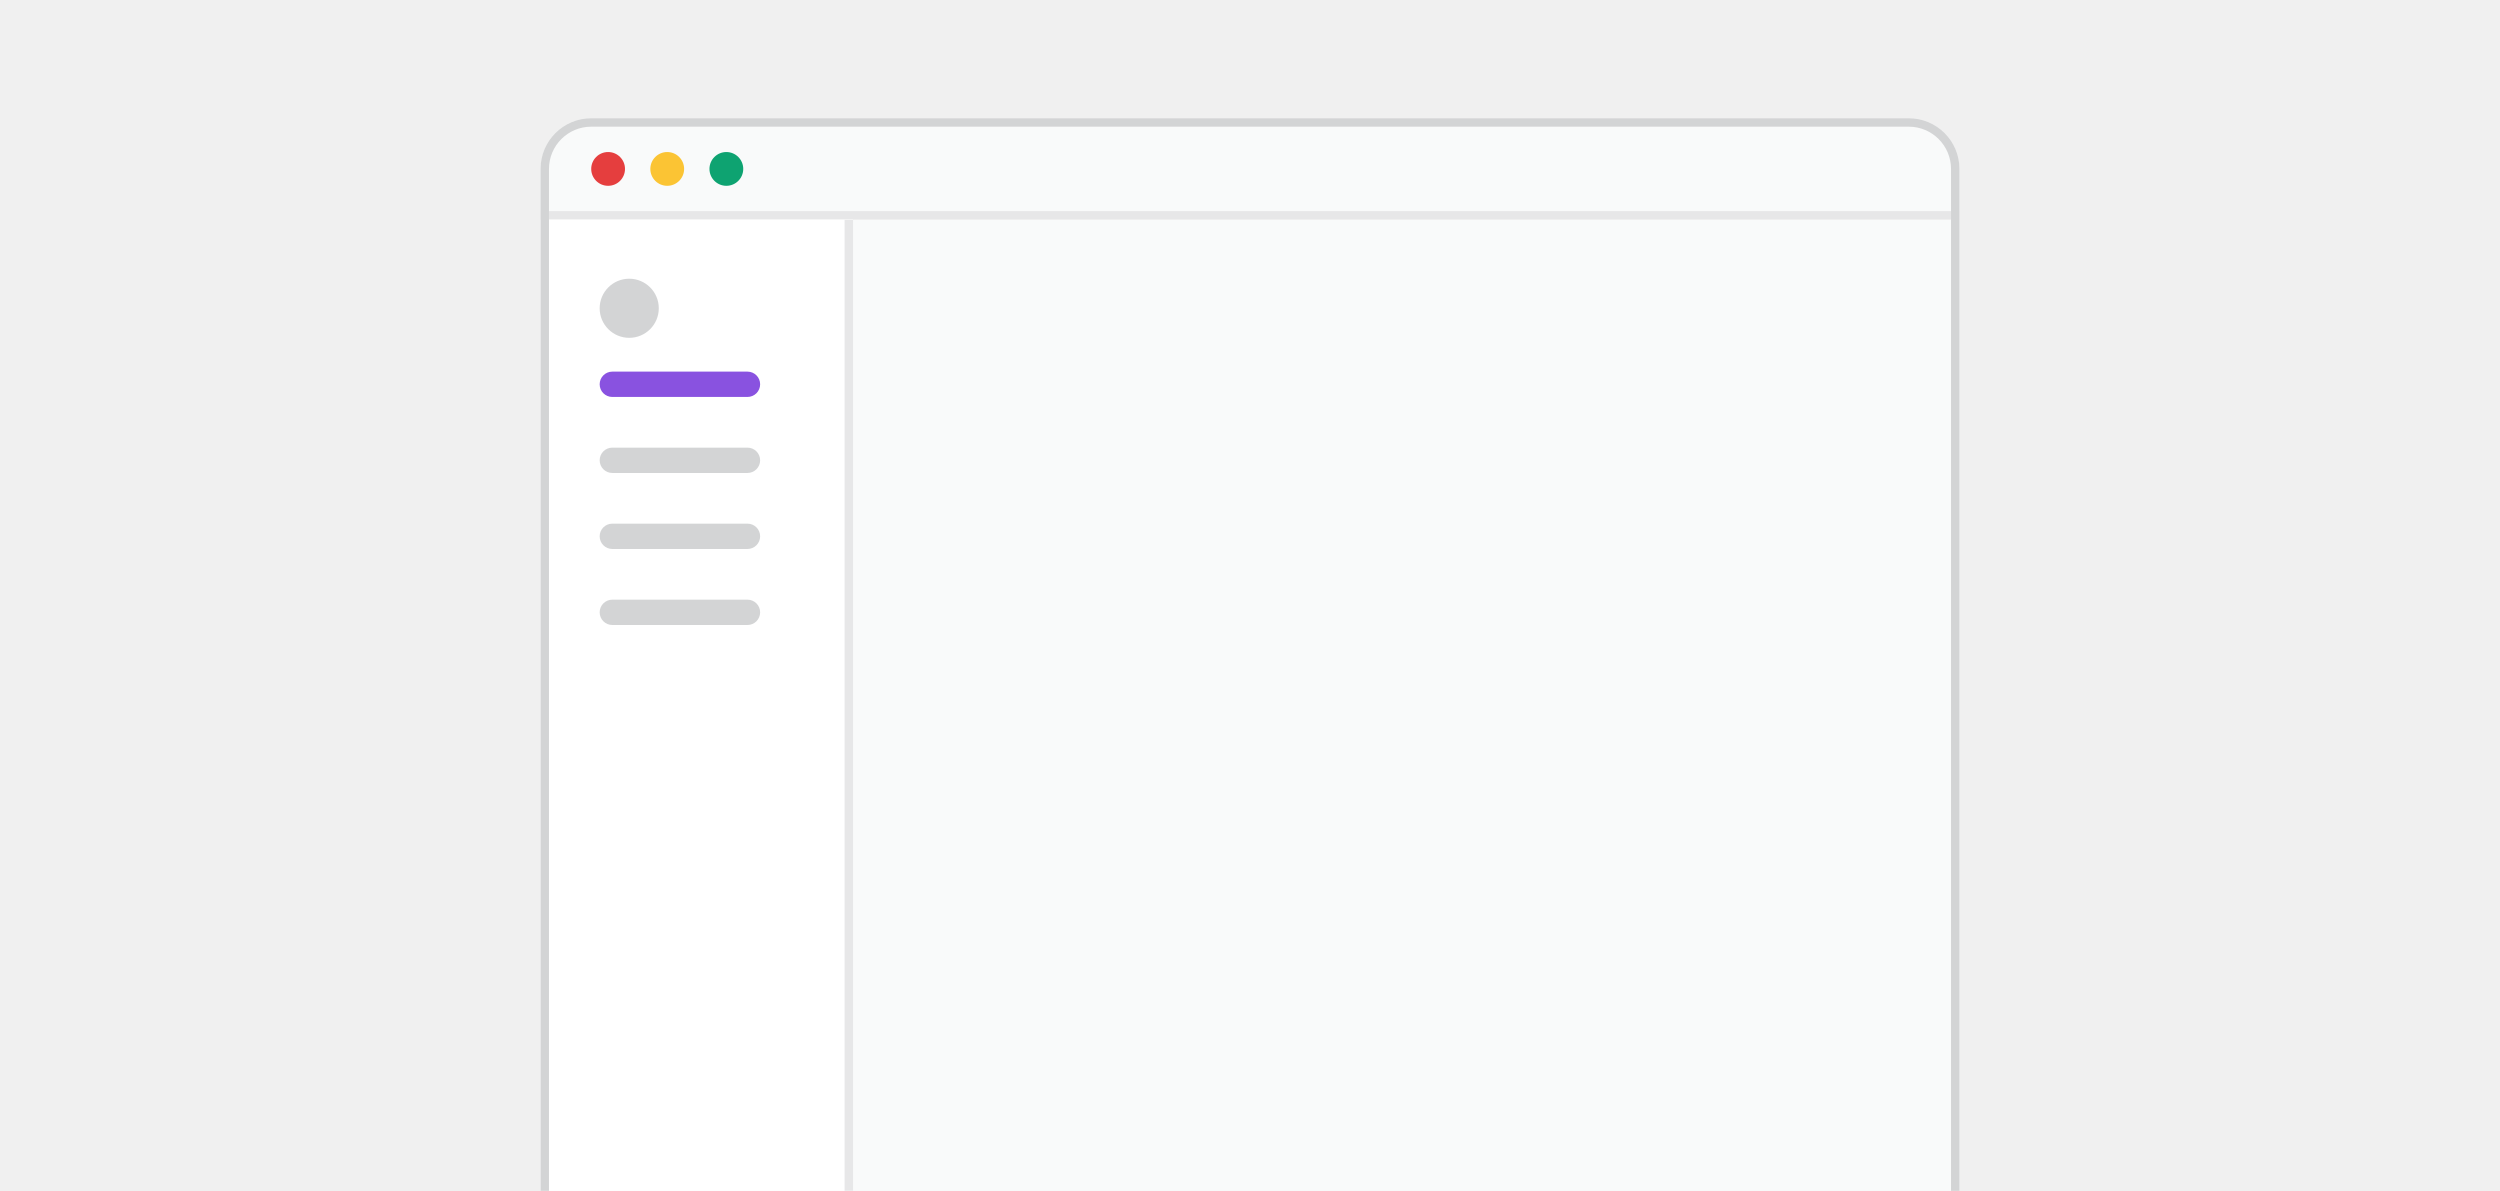
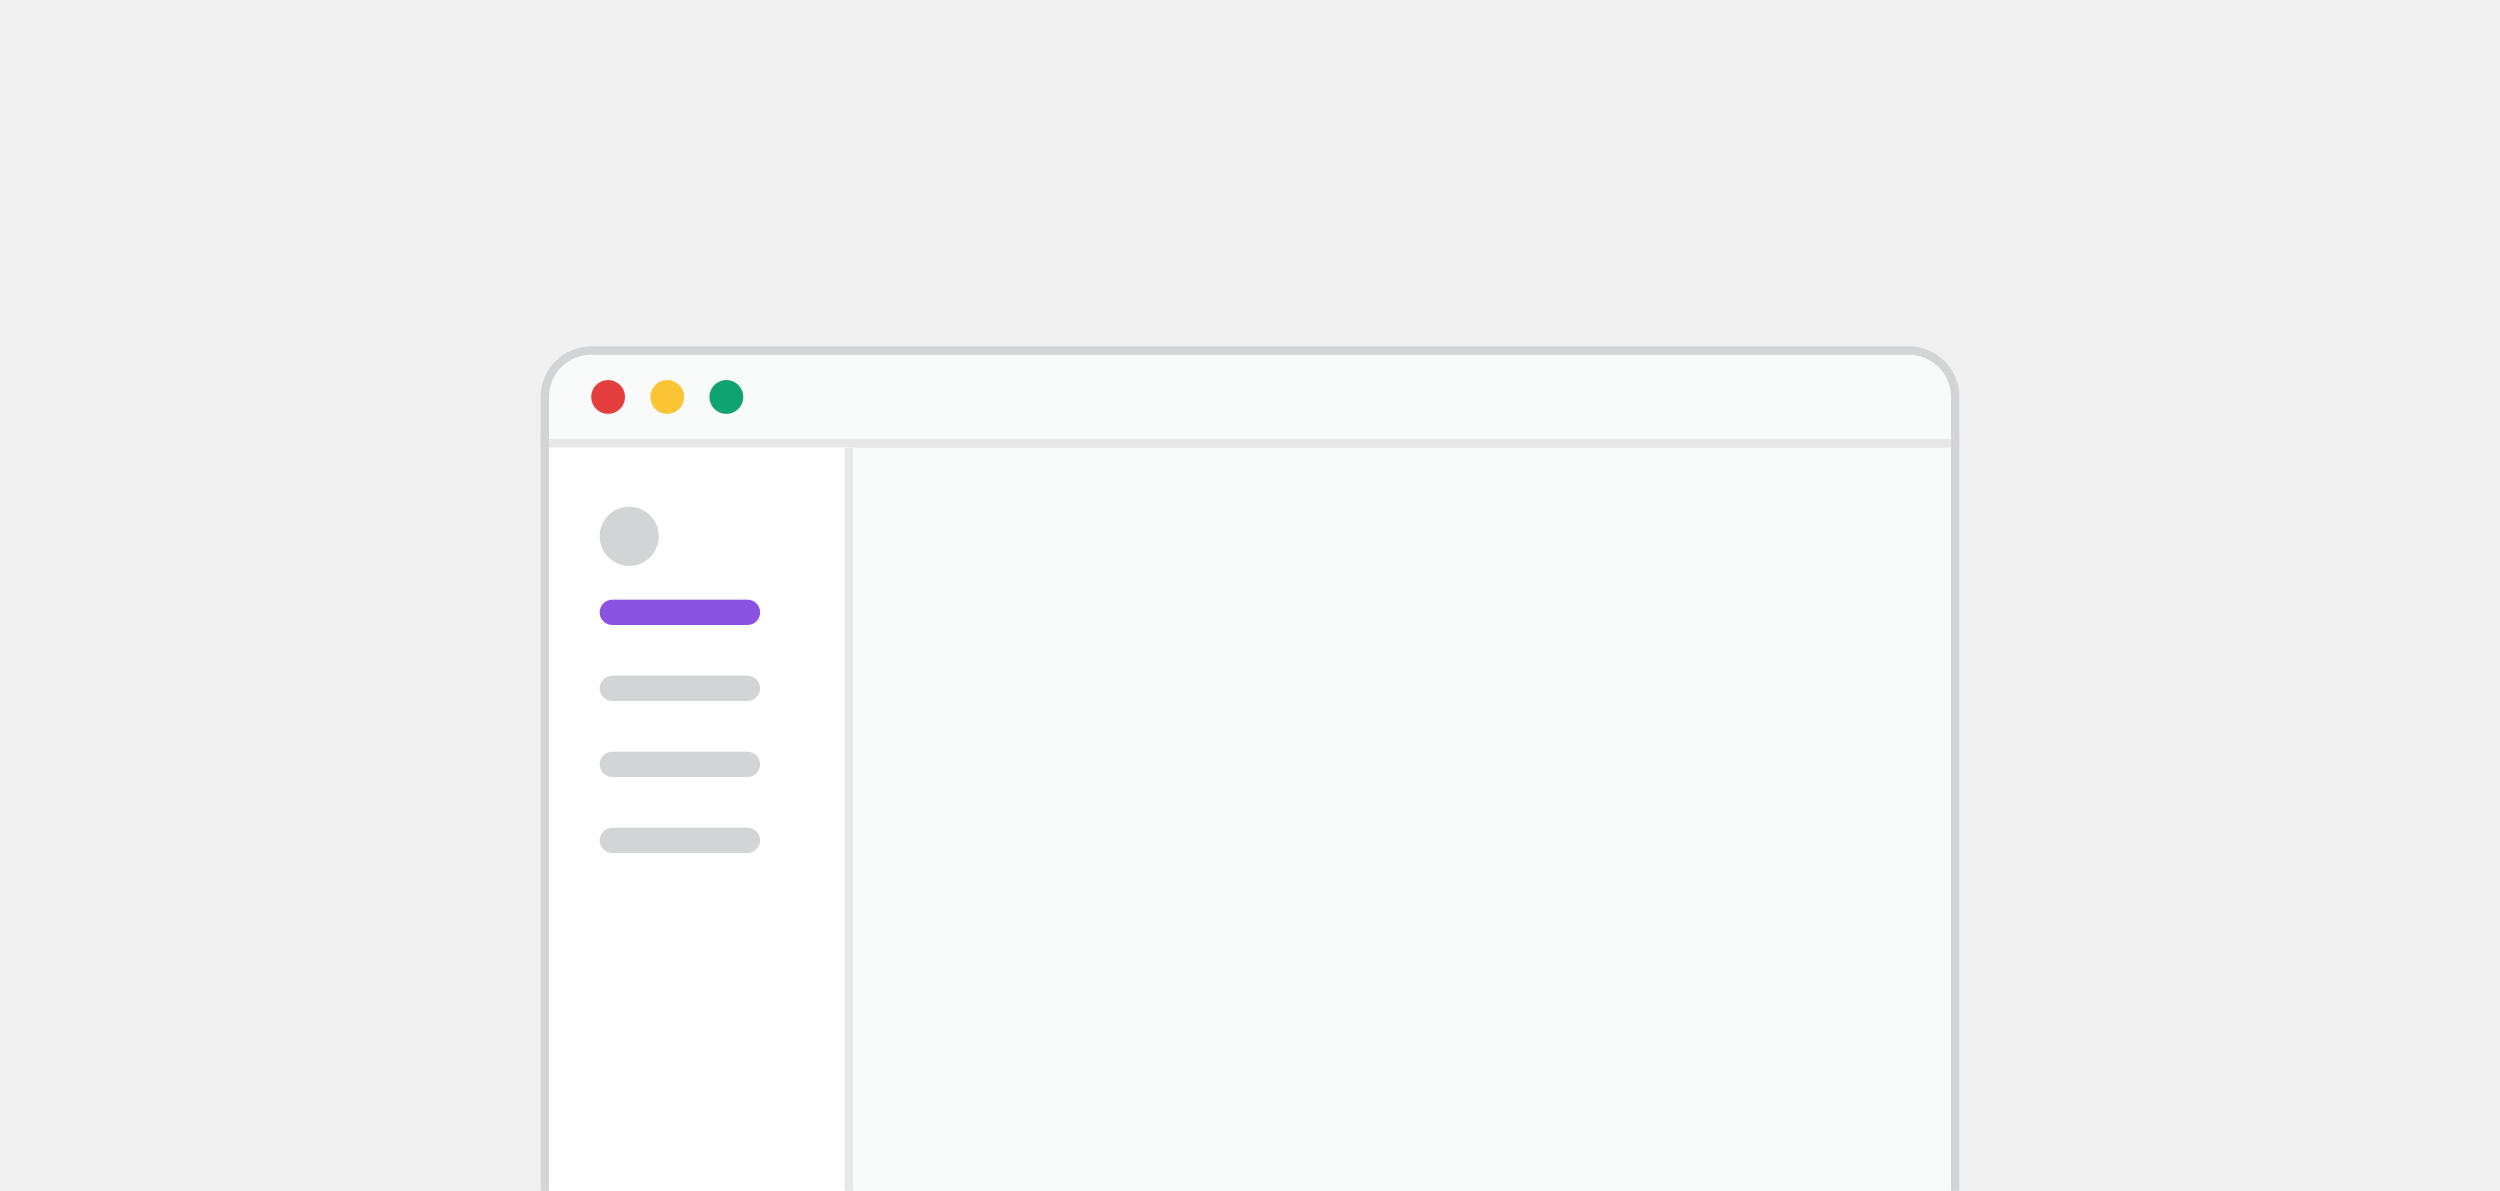
<svg xmlns="http://www.w3.org/2000/svg" width="296" height="141" viewBox="0 0 296 141" fill="none">
-   <g clip-path="url(#clip0_244_7241)">
-     <g clip-path="url(#clip1_244_7241)">
-       <path d="M64 20C64 16.686 66.686 14 70 14H226C229.314 14 232 16.686 232 20V151C232 154.314 229.314 157 226 157H70C66.686 157 64 154.314 64 151V20Z" fill="#F9FAFA" />
-       <mask id="path-3-inside-1_244_7241" fill="white">
-         <path d="M64 14H232V26H64V14Z" />
+   <g clip-path="url(#clip0_227_11707)">
+     <g clip-path="url(#clip1_227_11707)">
+       <path d="M64 47C64 43.686 66.686 41 70 41H226C229.314 41 232 43.686 232 47V219C232 222.314 229.314 225 226 225H70C66.686 225 64 222.314 64 219V47Z" fill="#F9FAFA" />
+       <mask id="path-3-inside-1_227_11707" fill="white">
+         <path d="M64 41H232V53H64V41Z" />
      </mask>
-       <path d="M232 25H64V27H232V25Z" fill="#E7E7E8" mask="url(#path-3-inside-1_244_7241)" />
-       <rect x="70" y="18" width="4" height="4" rx="2" fill="#E53E3E" />
-       <rect x="77" y="18" width="4" height="4" rx="2" fill="#FBC434" />
-       <rect x="84" y="18" width="4" height="4" rx="2" fill="#0EA371" />
-       <mask id="path-8-inside-2_244_7241" fill="white">
-         <path d="M64 26H101V157H64V26Z" />
+       <path d="M232 52H64V54H232V52Z" fill="#E7E7E8" mask="url(#path-3-inside-1_227_11707)" />
+       <rect x="70" y="45" width="4" height="4" rx="2" fill="#E53E3E" />
+       <rect x="77" y="45" width="4" height="4" rx="2" fill="#FBC434" />
+       <rect x="84" y="45" width="4" height="4" rx="2" fill="#0EA371" />
+       <mask id="path-8-inside-2_227_11707" fill="white">
+         <path d="M64 53H101V225H64V53Z" />
      </mask>
-       <path d="M64 26H101V157H64V26Z" fill="white" />
-       <path d="M100 26V157H102V26H100Z" fill="#E7E7E8" mask="url(#path-8-inside-2_244_7241)" />
-       <rect x="71" y="33" width="7" height="7" rx="3.5" fill="#D3D4D5" />
-       <rect x="71" y="44" width="19" height="3" rx="1.5" fill="#8952E0" />
-       <rect x="71" y="53" width="19" height="3" rx="1.5" fill="#D3D4D5" />
-       <rect x="71" y="62" width="19" height="3" rx="1.5" fill="#D3D4D5" />
-       <rect x="71" y="71" width="19" height="3" rx="1.5" fill="#D3D4D5" />
+       <path d="M64 53H101V225H64V53Z" fill="white" />
+       <path d="M100 53V225H102V53H100Z" fill="#E7E7E8" mask="url(#path-8-inside-2_227_11707)" />
+       <rect x="71" y="60" width="7" height="7" rx="3.5" fill="#D3D4D5" />
+       <rect x="71" y="71" width="19" height="3" rx="1.5" fill="#8952E0" />
+       <rect x="71" y="80" width="19" height="3" rx="1.5" fill="#D3D4D5" />
+       <rect x="71" y="89" width="19" height="3" rx="1.5" fill="#D3D4D5" />
+       <rect x="71" y="98" width="19" height="3" rx="1.5" fill="#D3D4D5" />
    </g>
-     <path d="M70 14.5H226C229.038 14.5 231.5 16.962 231.5 20V151C231.5 154.038 229.038 156.5 226 156.5H70C66.962 156.5 64.5 154.038 64.5 151V20C64.5 16.962 66.962 14.5 70 14.5Z" stroke="#D3D4D5" />
+     <path d="M70 41.5H226C229.038 41.5 231.5 43.962 231.5 47V219C231.5 222.038 229.038 224.5 226 224.5H70C66.962 224.5 64.5 222.038 64.5 219V47C64.5 43.962 66.962 41.5 70 41.5Z" stroke="#D3D4D5" />
  </g>
  <defs>
-     <clipPath id="clip0_244_7241">
+     <clipPath id="clip0_227_11707">
      <rect width="296" height="141" fill="white" />
    </clipPath>
-     <clipPath id="clip1_244_7241">
-       <path d="M64 20C64 16.686 66.686 14 70 14H226C229.314 14 232 16.686 232 20V151C232 154.314 229.314 157 226 157H70C66.686 157 64 154.314 64 151V20Z" fill="white" />
+     <clipPath id="clip1_227_11707">
+       <path d="M64 47C64 43.686 66.686 41 70 41H226C229.314 41 232 43.686 232 47V219C232 222.314 229.314 225 226 225H70C66.686 225 64 222.314 64 219V47Z" fill="white" />
    </clipPath>
  </defs>
</svg>
